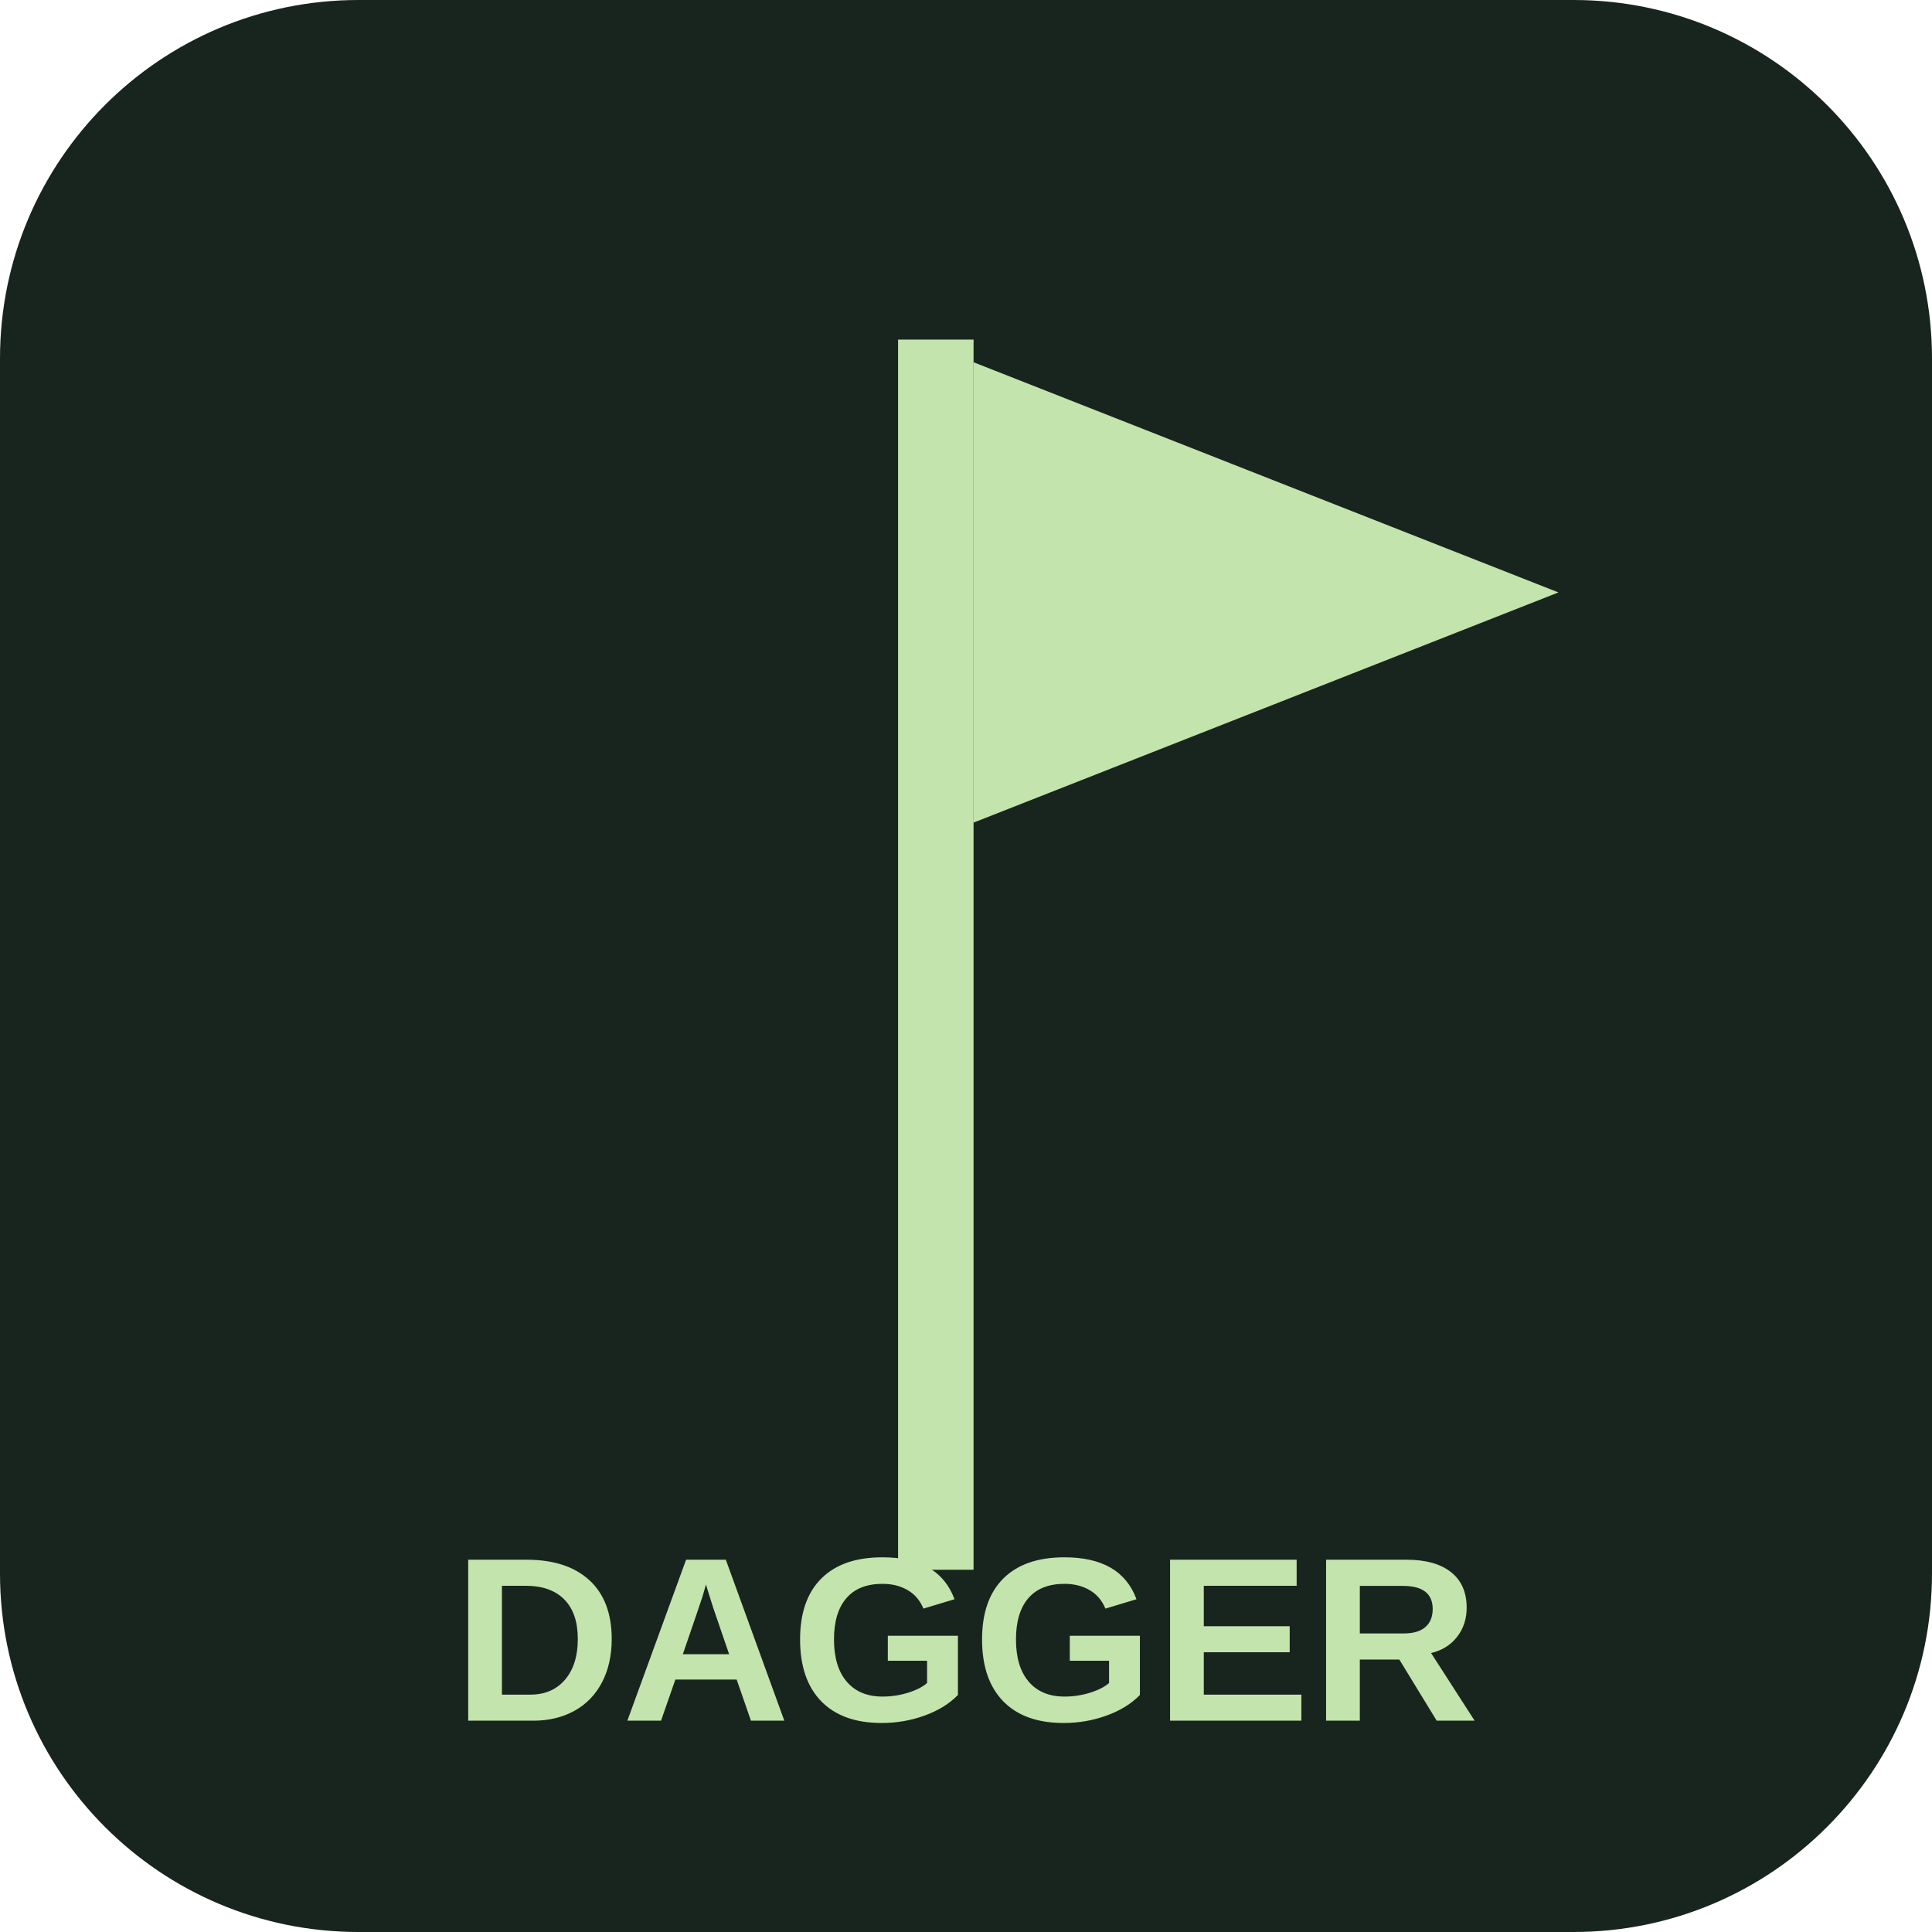
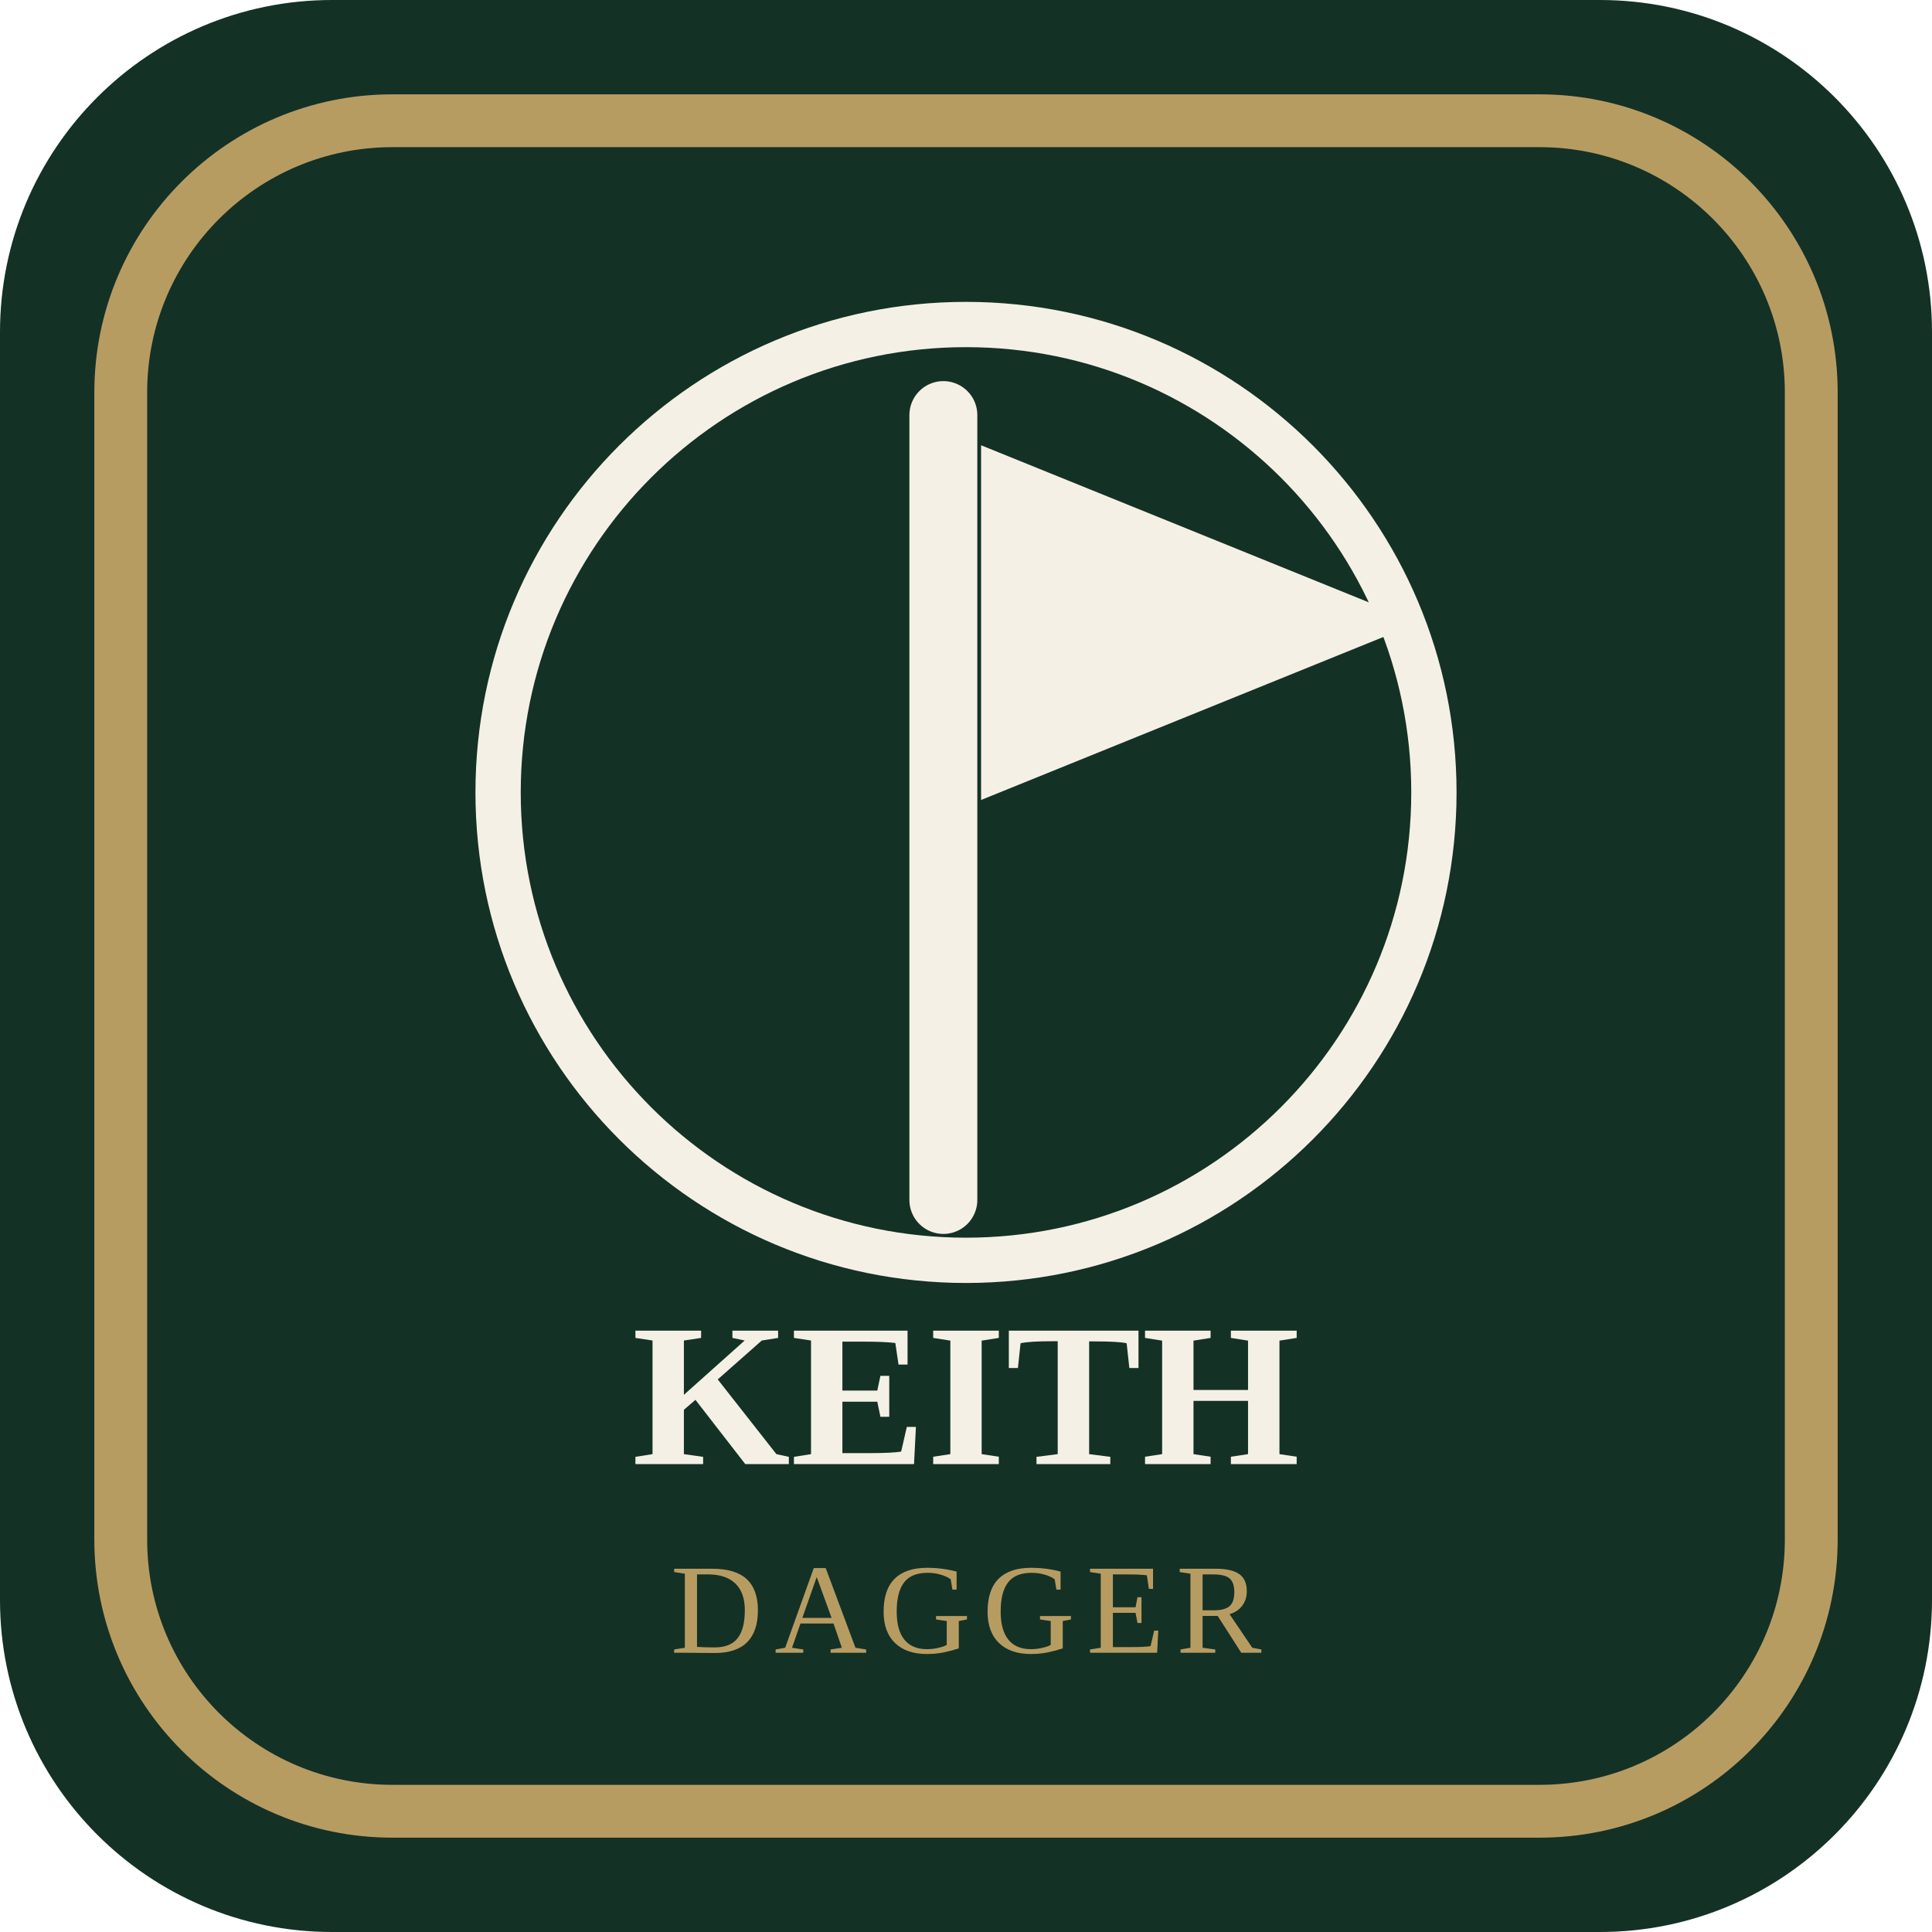
<svg xmlns="http://www.w3.org/2000/svg" viewBox="0 0 512 512">
-   <rect width="512" height="512" rx="95" fill="#18251f" />
-   <path d="M248 90v326" stroke="#c4e4ae" stroke-width="20" />
-   <path d="M258 96L413 157 258 218Z" fill="#c4e4ae" />
-   <text x="256" y="456" text-anchor="middle" fill="#c4e4ae" font-family="Arial" font-size="62" font-weight="bold">DAGGER</text>
+   <rect width="512" height="512" rx="88" fill="#143126" />
+   <rect x="32" y="32" width="448" height="448" rx="72" fill="none" stroke="#b79c62" stroke-width="14" />
+   <circle cx="256" cy="210" r="124" fill="none" stroke="#f5f0e5" stroke-width="12" />
+   <path d="M250 110v208" stroke="#f5f0e5" stroke-width="18" stroke-linecap="round" />
+   <path d="M260 118L376 165 260 212Z" fill="#f5f0e5" />
+   <text x="256" y="388" text-anchor="middle" fill="#f5f0e5" font-family="Georgia, 'Times New Roman', serif" font-size="54" font-weight="700">KEITH</text>
+   <text x="256" y="438" text-anchor="middle" fill="#b79c62" font-family="Georgia, 'Times New Roman', serif" font-size="34" letter-spacing="3">DAGGER</text>
</svg>
